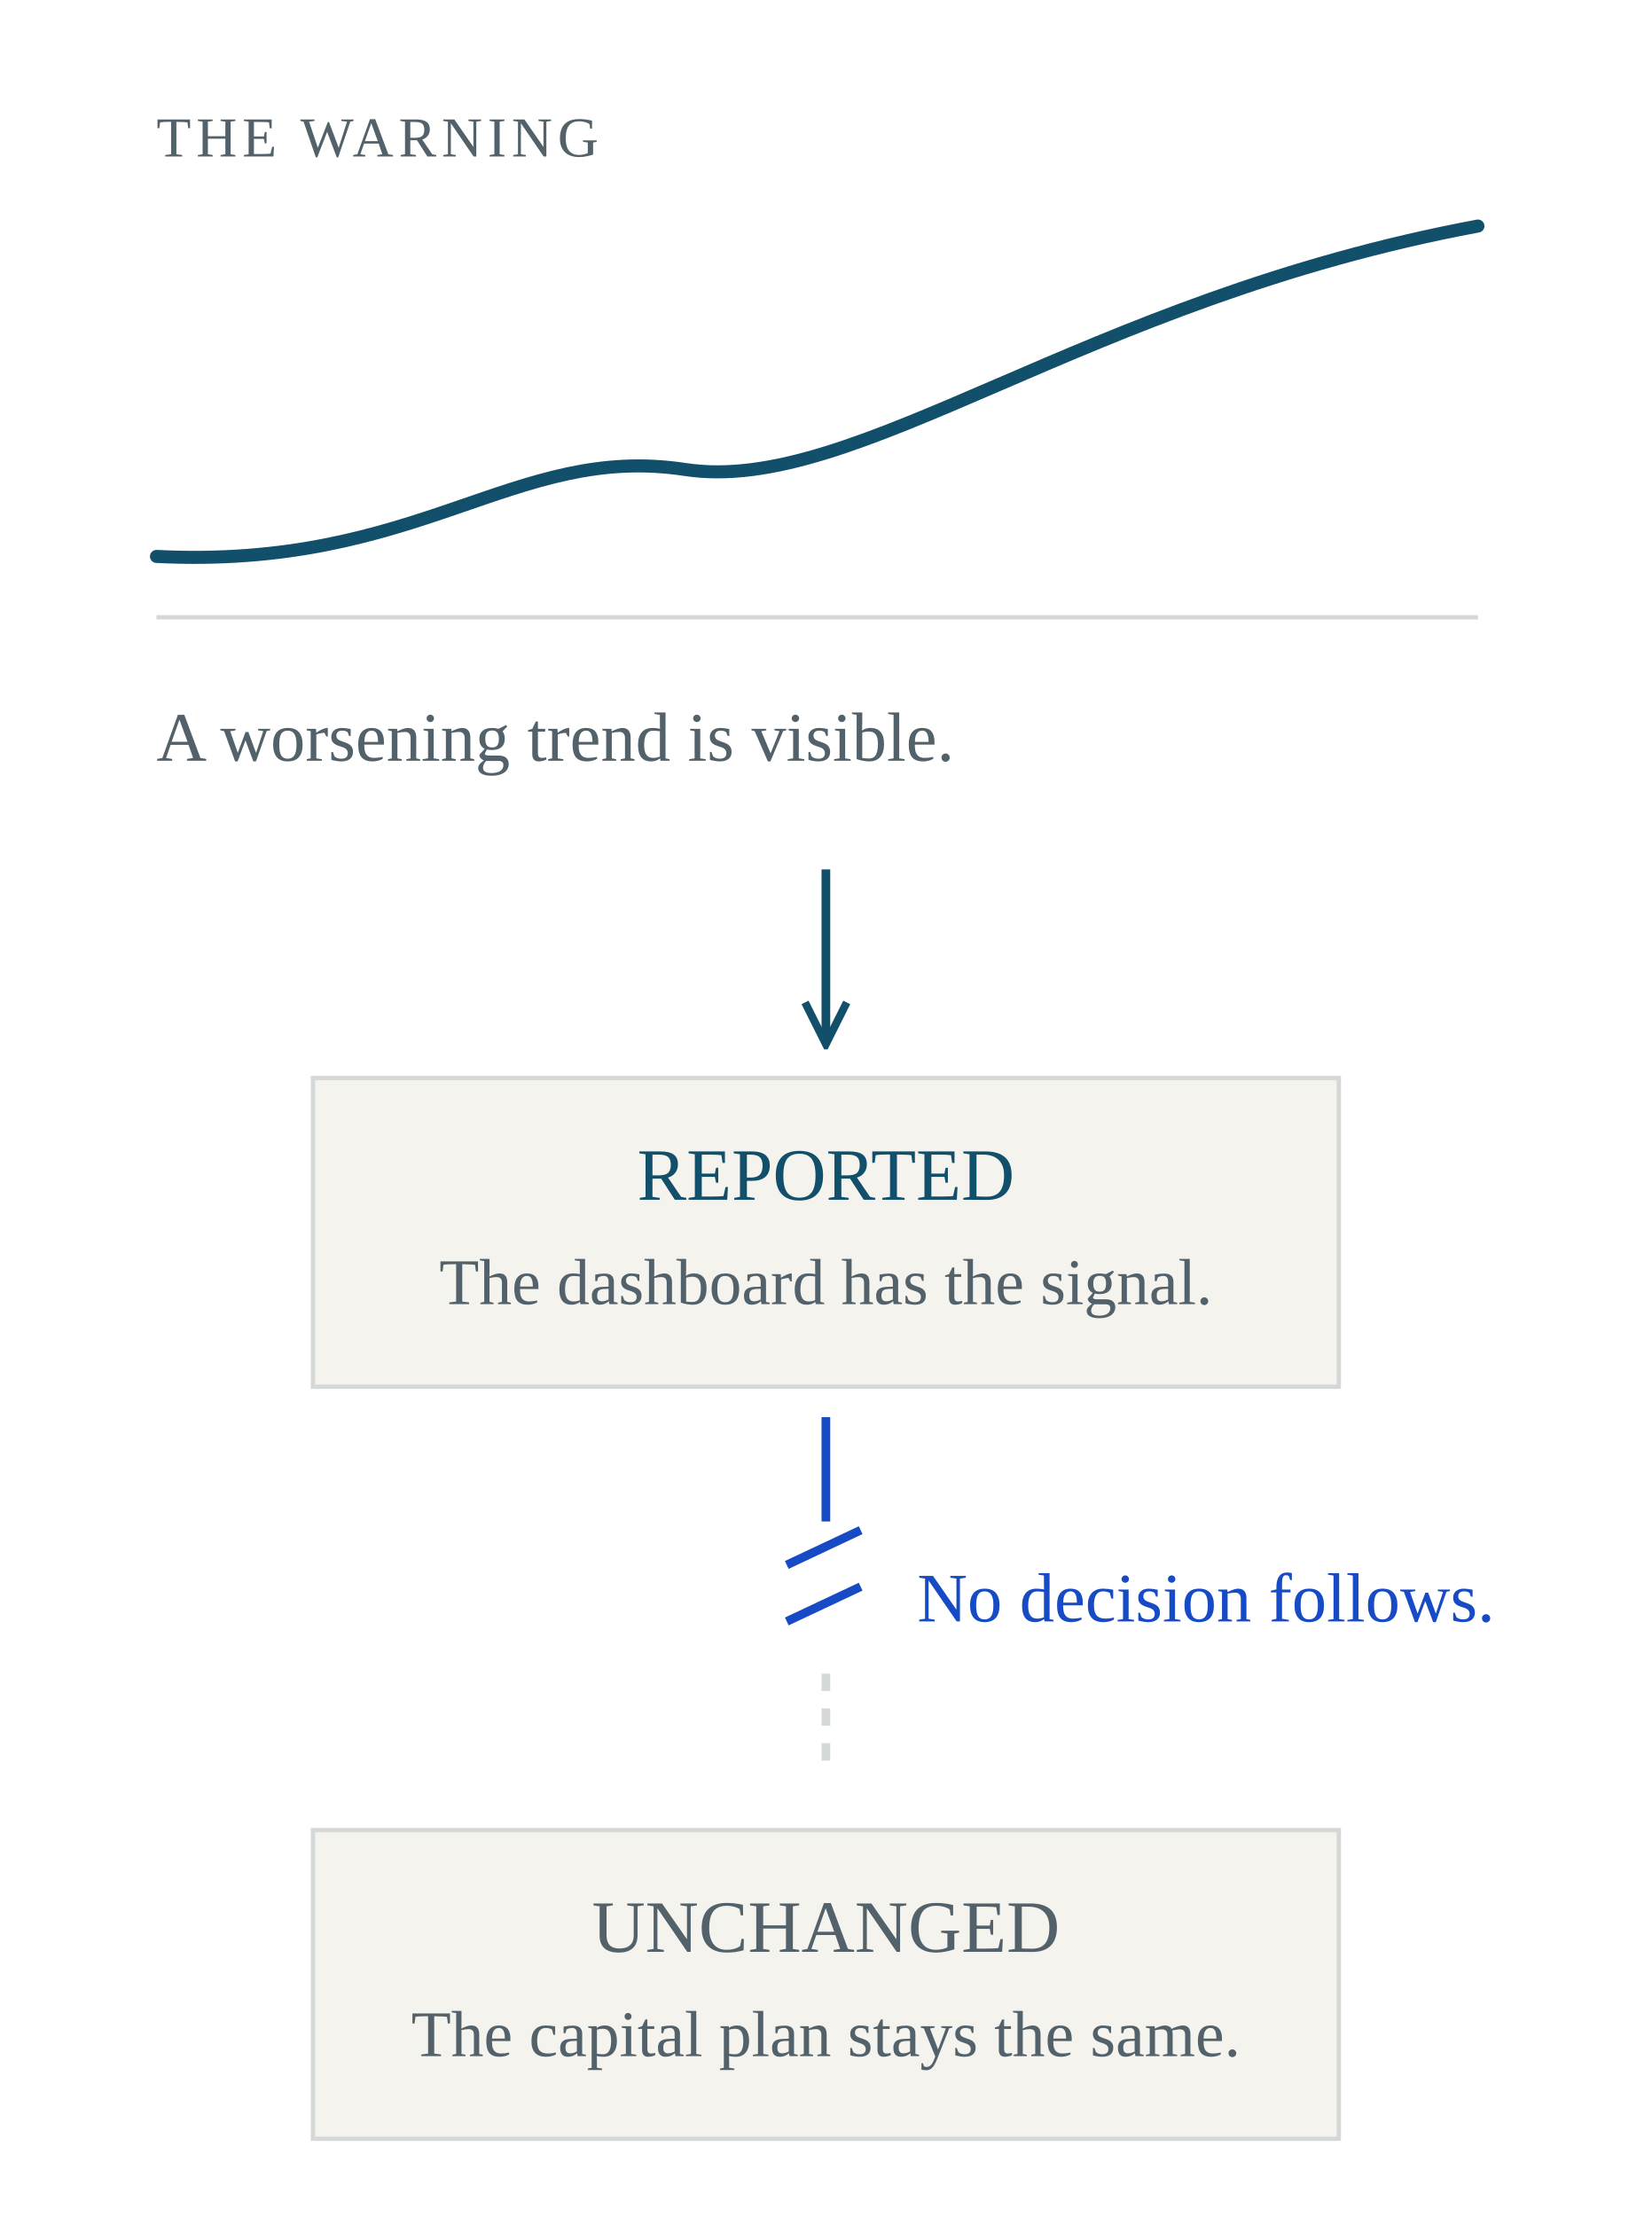
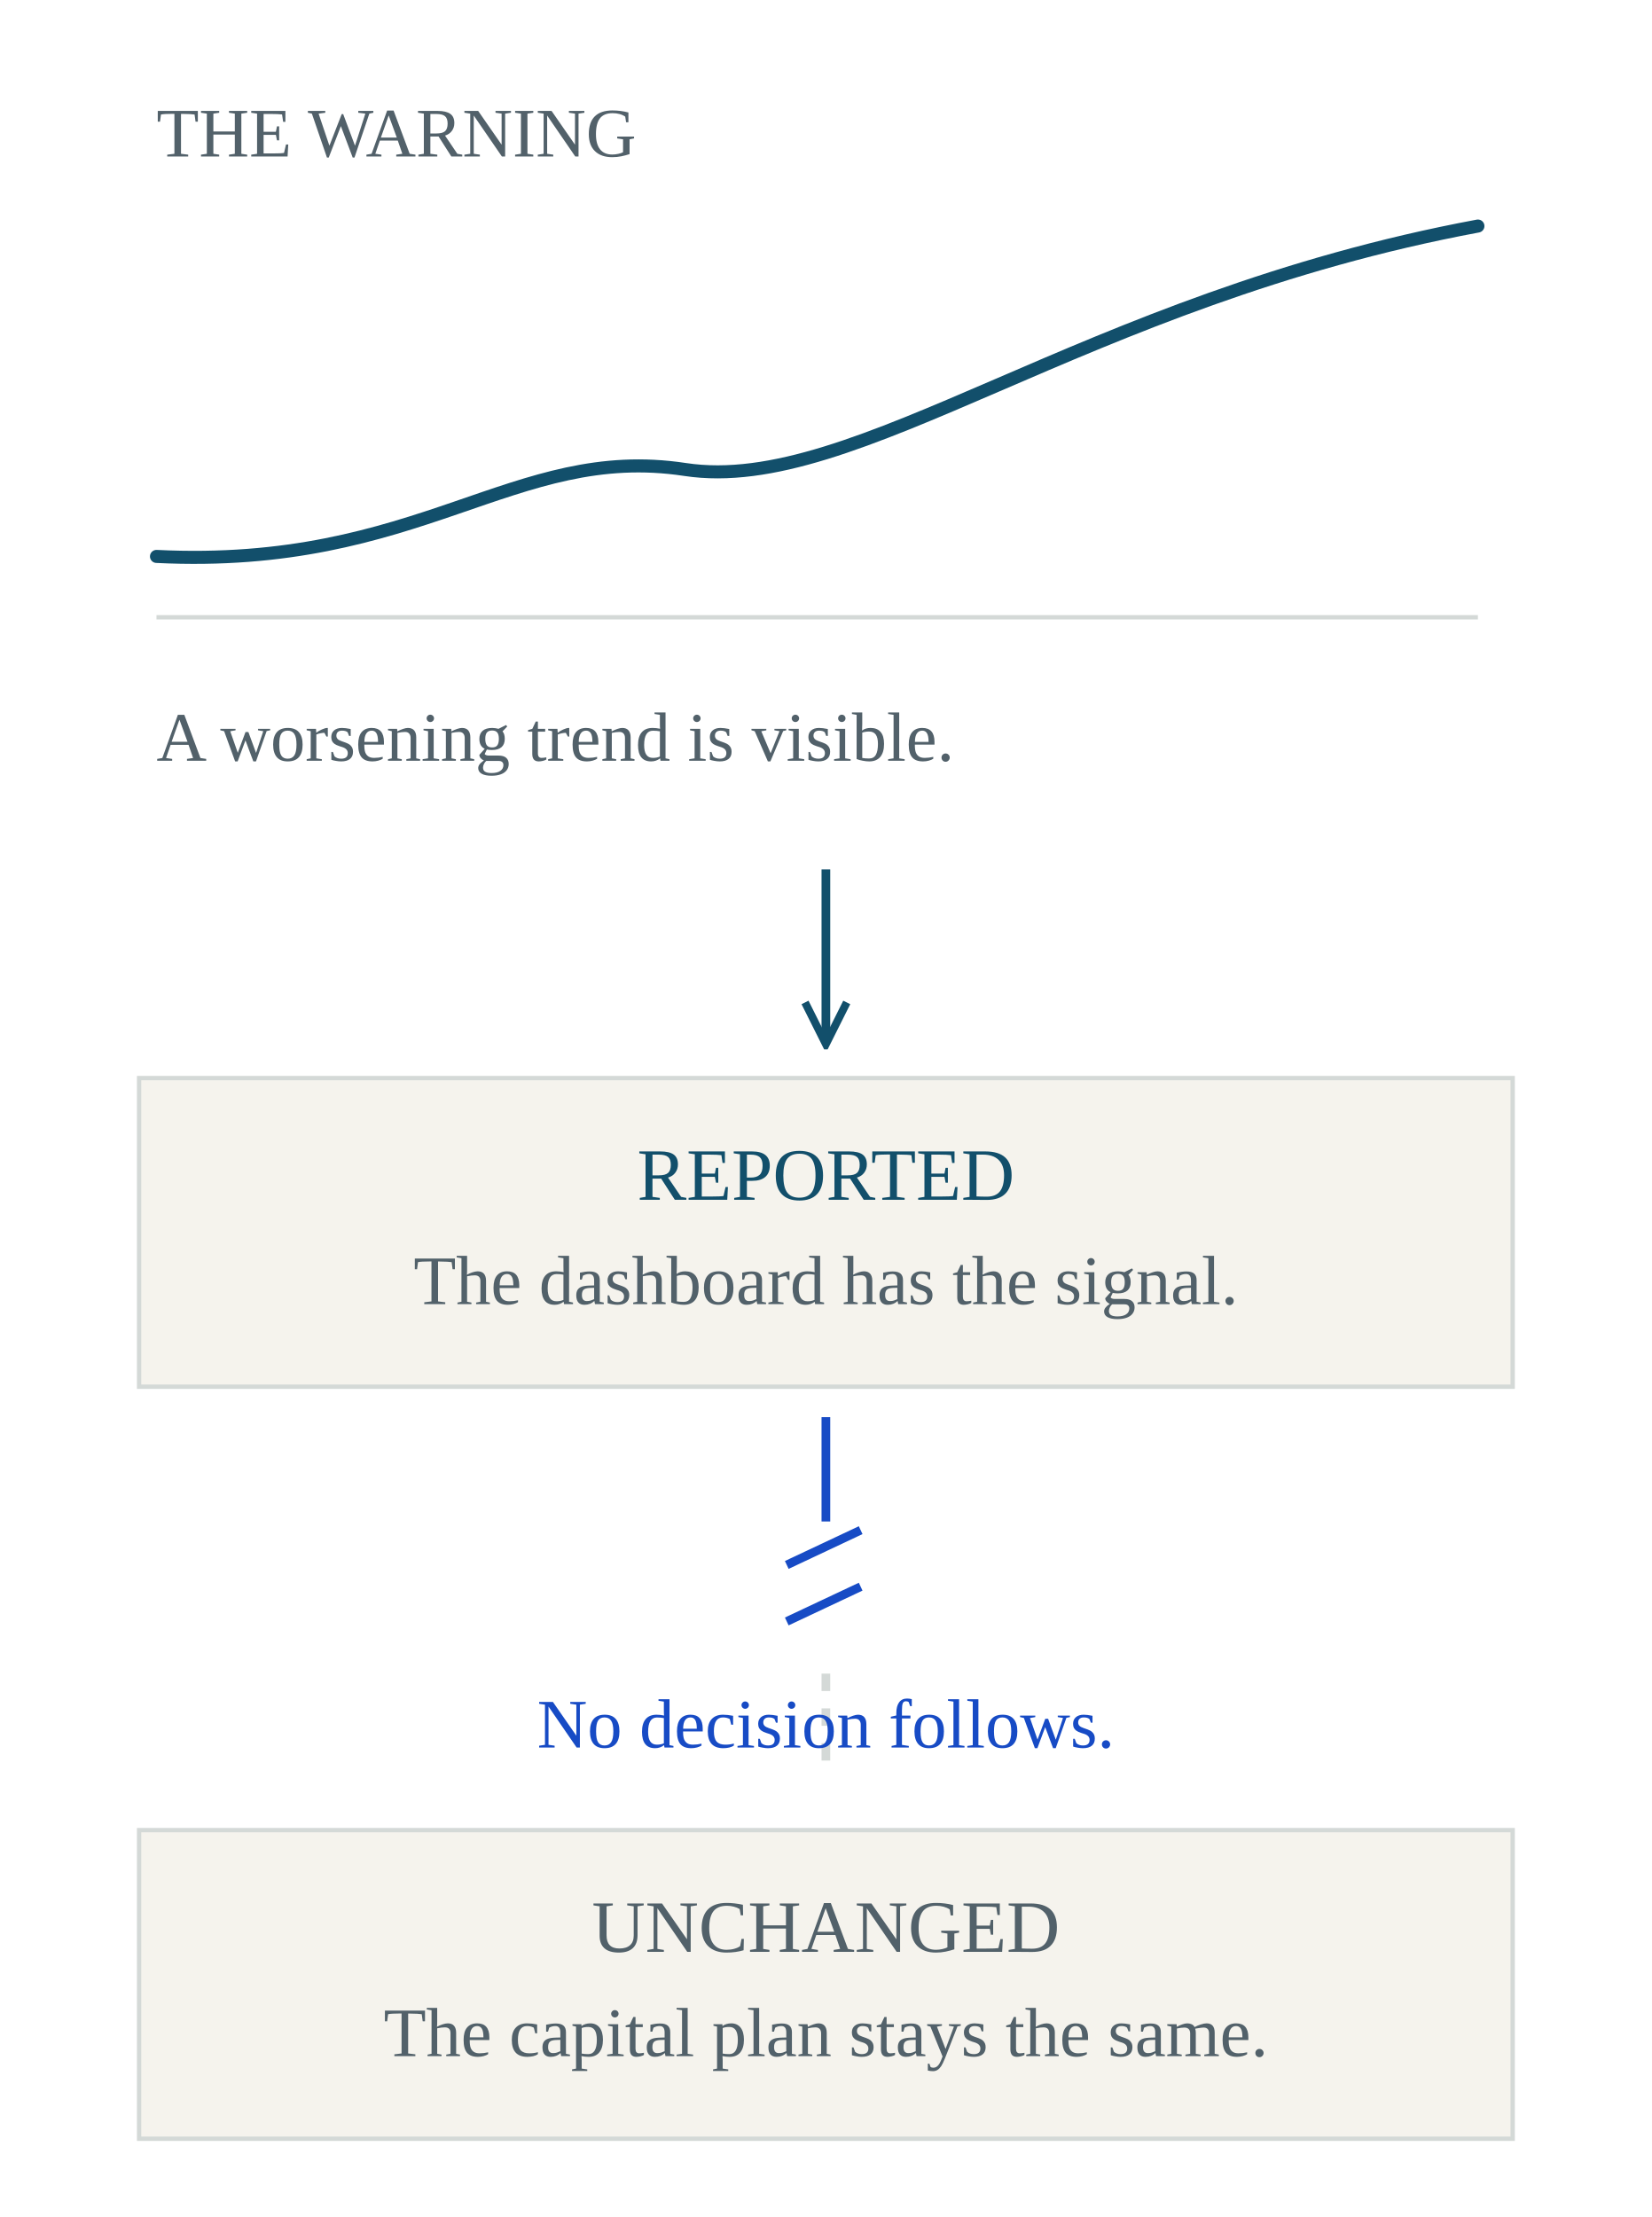
<svg xmlns="http://www.w3.org/2000/svg" width="380" height="510" viewBox="0 0 380 510" role="img" aria-labelledby="vs-04-mobile-title vs-04-mobile-desc" class="vital-graphic">
  <style>
  .vs-trace { stroke-dasharray:1; stroke-dashoffset:0; animation:vs-draw 4.6s ease both; }
  .vs-orbit { stroke-dasharray:5 95; opacity:0; animation:vs-orbit 4.8s linear both; }
  .vs-signal { stroke-dasharray:5 95; opacity:0; animation:vs-signal 4.6s ease both; }
  .vs-step { stroke-dasharray:1; stroke-dashoffset:0; animation:vs-step 4.8s ease both; }
  @keyframes vs-draw { 0%,8% {stroke-dashoffset:1} 72%,100% {stroke-dashoffset:0} }
  @keyframes vs-orbit {0%{opacity:0;stroke-dashoffset:25} 8%{opacity:1} 90%{opacity:1} 100%{opacity:0;stroke-dashoffset:-75} }
  @keyframes vs-signal {0%{opacity:0;stroke-dashoffset:5} 8%{opacity:1} 65%,88%{opacity:1;stroke-dashoffset:-95} 100%{opacity:0;stroke-dashoffset:-95} }
  @keyframes vs-step {0%{stroke-dashoffset:1;opacity:0} 15%,80%{stroke-dashoffset:0;opacity:1} 100%{stroke-dashoffset:0;opacity:0} }
  @media(prefers-reduced-motion:reduce){.vs-motion{animation:none!important}.vs-orbit,.vs-signal,.vs-step{display:none}}
</style>
  <defs>
    <marker id="vs-04-mobile-gold" viewBox="0 0 10 10" refX="8" refY="5" markerWidth="6" markerHeight="6" orient="auto-start-reverse">
      <path d="M1 1L9 5L1 9" fill="none" stroke="var(--figure-accent, #174bc5)" stroke-width="1.5" />
    </marker>
    <marker id="vs-04-mobile-blue" viewBox="0 0 10 10" refX="8" refY="5" markerWidth="6" markerHeight="6" orient="auto-start-reverse">
      <path d="M1 1L9 5L1 9" fill="none" stroke="var(--accent, #124f6b)" stroke-width="1.5" />
    </marker>
    <marker id="vs-04-mobile-dead" viewBox="0 0 10 10" refX="8" refY="5" markerWidth="6" markerHeight="6" orient="auto-start-reverse">
      <path d="M1 1L9 5L1 9" fill="none" stroke="var(--line, #d4d9d7)" stroke-width="1.5" />
    </marker>
  </defs>
  <g transform="translate(36 36)">
-     <text x="0" y="0" fill="var(--text-dim, #52616a)" font-size="13" letter-spacing="1.2" text-anchor="start" style="font-family:var(--font-label, 'Inter', Arial, sans-serif)">THE WARNING</text>
+     <text x="0" y="0" font-size="16" fill="var(--text-dim, #52616a)" text-anchor="start" style="font-family:var(--font-body, 'Inter', Arial, sans-serif)">THE WARNING</text>
    <line x1="0" y1="106" x2="304" y2="106" stroke="var(--line, #d4d9d7)" stroke-width="1" />
    <path d="M0 92 C60.8 95 82.08 66 121.6 72 S212.8 33 304 16" fill="none" stroke="var(--accent, #124f6b)" stroke-width="3" stroke-linecap="round" stroke-linejoin="round" />
    <text x="0" y="139" font-size="16" fill="var(--text-dim, #52616a)" text-anchor="start" style="font-family:var(--font-body, 'Inter', Arial, sans-serif)">A worsening trend is visible.</text>
  </g>
  <line x1="190" y1="200" x2="190" y2="239" stroke="var(--accent, #124f6b)" stroke-width="2" marker-end="url(#vs-04-mobile-blue)" />
-   <rect x="72" y="248" width="236" height="71" fill="var(--bg, #f5f3ed)" stroke="var(--line, #d4d9d7)" />
+   <rect x="32" y="248" width="316" height="71" fill="var(--bg, #f5f3ed)" stroke="var(--line, #d4d9d7)" />
  <text x="190" y="276" font-size="17" fill="var(--accent, #124f6b)" text-anchor="middle" style="font-family:var(--font-body, 'Inter', Arial, sans-serif)">REPORTED</text>
-   <text x="190" y="300" font-size="15" fill="var(--text-dim, #52616a)" text-anchor="middle" style="font-family:var(--font-body, 'Inter', Arial, sans-serif)">The dashboard has the signal.</text>
+   <text x="190" y="300" font-size="16" fill="var(--text-dim, #52616a)" text-anchor="middle" style="font-family:var(--font-body, 'Inter', Arial, sans-serif)">The dashboard has the signal.</text>
  <line x1="190" y1="326" x2="190" y2="350" stroke="var(--figure-accent, #174bc5)" stroke-width="2" />
  <line x1="190" y1="385" x2="190" y2="409" stroke="var(--line, #d4d9d7)" stroke-width="2" stroke-dasharray="4 4" />
  <path d="M190 326 L190 350" fill="none" stroke="var(--text, #092b3e)" stroke-width="3" stroke-linecap="round" stroke-linejoin="round" pathLength="100" class="vs-motion vs-signal" />
-   <text x="211" y="373" font-size="16" fill="var(--figure-accent, #174bc5)" text-anchor="start" style="font-family:var(--font-body, 'Inter', Arial, sans-serif)">No decision follows.</text>
+   <text x="190" y="402" font-size="16" fill="var(--figure-accent, #174bc5)" text-anchor="middle" style="font-family:var(--font-body, 'Inter', Arial, sans-serif)">No decision follows.</text>
  <line x1="181" y1="360" x2="198" y2="352" stroke="var(--figure-accent, #174bc5)" stroke-width="2" />
  <line x1="181" y1="373" x2="198" y2="365" stroke="var(--figure-accent, #174bc5)" stroke-width="2" />
-   <rect x="72" y="421" width="236" height="71" fill="var(--bg, #f5f3ed)" stroke="var(--line, #d4d9d7)" />
+   <rect x="32" y="421" width="316" height="71" fill="var(--bg, #f5f3ed)" stroke="var(--line, #d4d9d7)" />
  <text x="190" y="449" font-size="17" fill="var(--text-dim, #52616a)" text-anchor="middle" style="font-family:var(--font-body, 'Inter', Arial, sans-serif)">UNCHANGED</text>
-   <text x="190" y="473" font-size="15" fill="var(--text-dim, #52616a)" text-anchor="middle" style="font-family:var(--font-body, 'Inter', Arial, sans-serif)">The capital plan stays the same.</text>
+   <text x="190" y="473" font-size="16" fill="var(--text-dim, #52616a)" text-anchor="middle" style="font-family:var(--font-body, 'Inter', Arial, sans-serif)">The capital plan stays the same.</text>
</svg>
